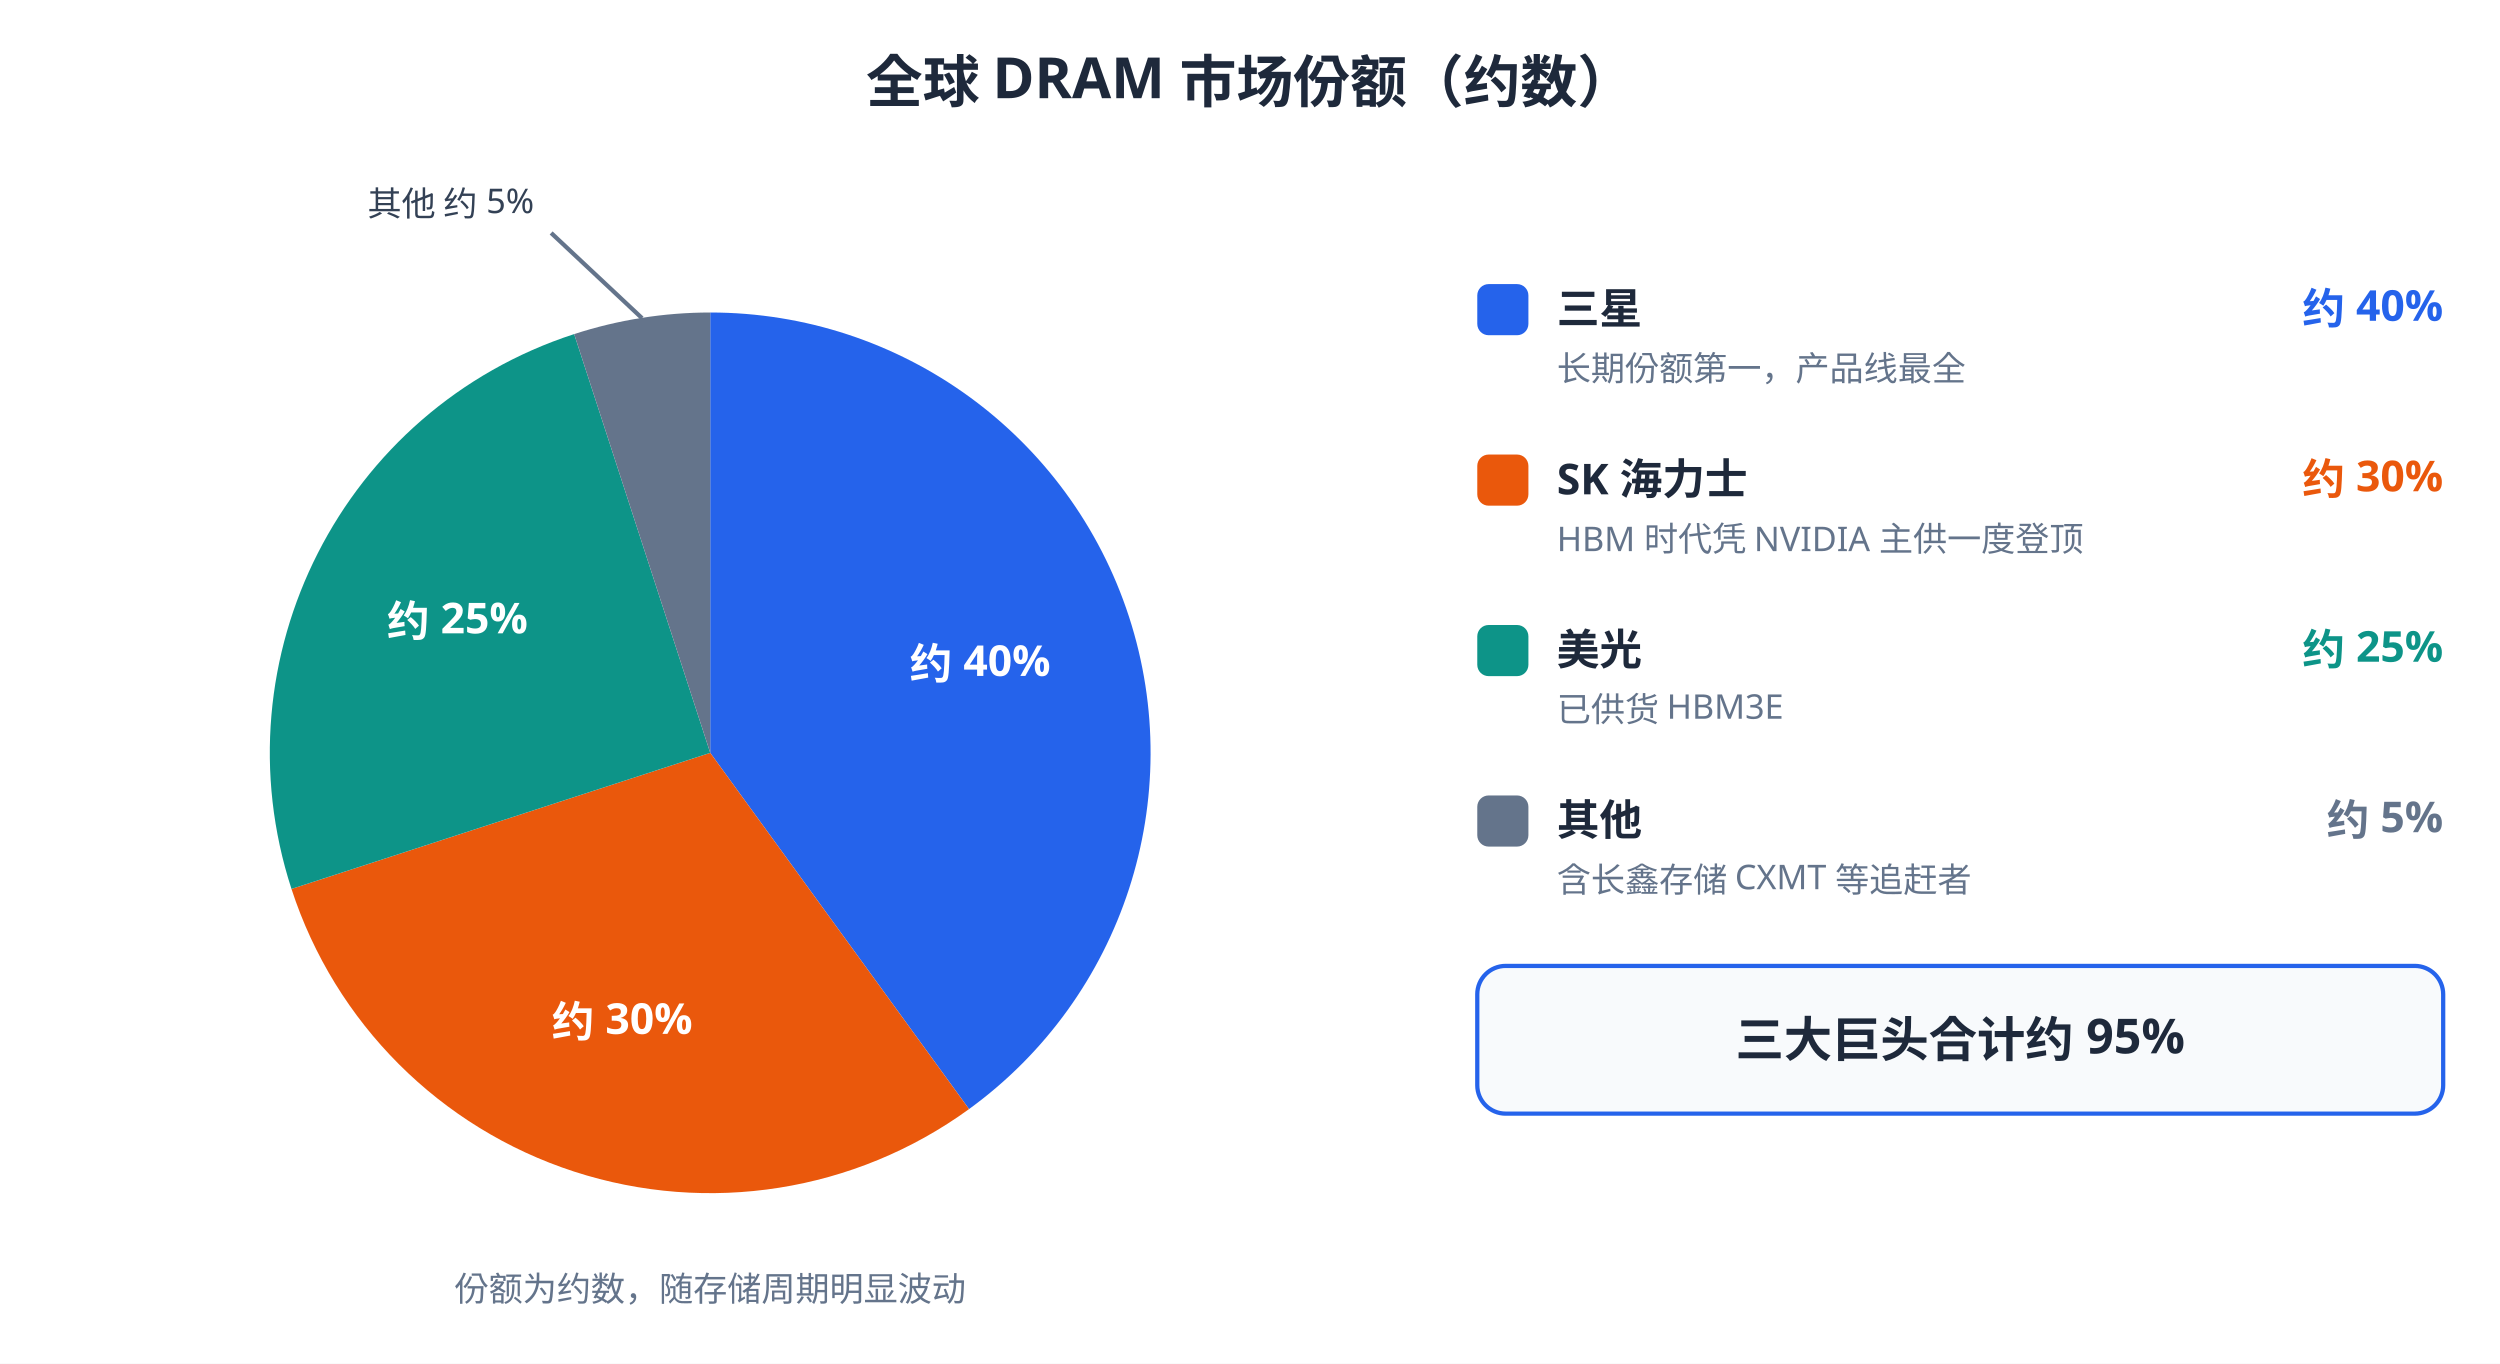
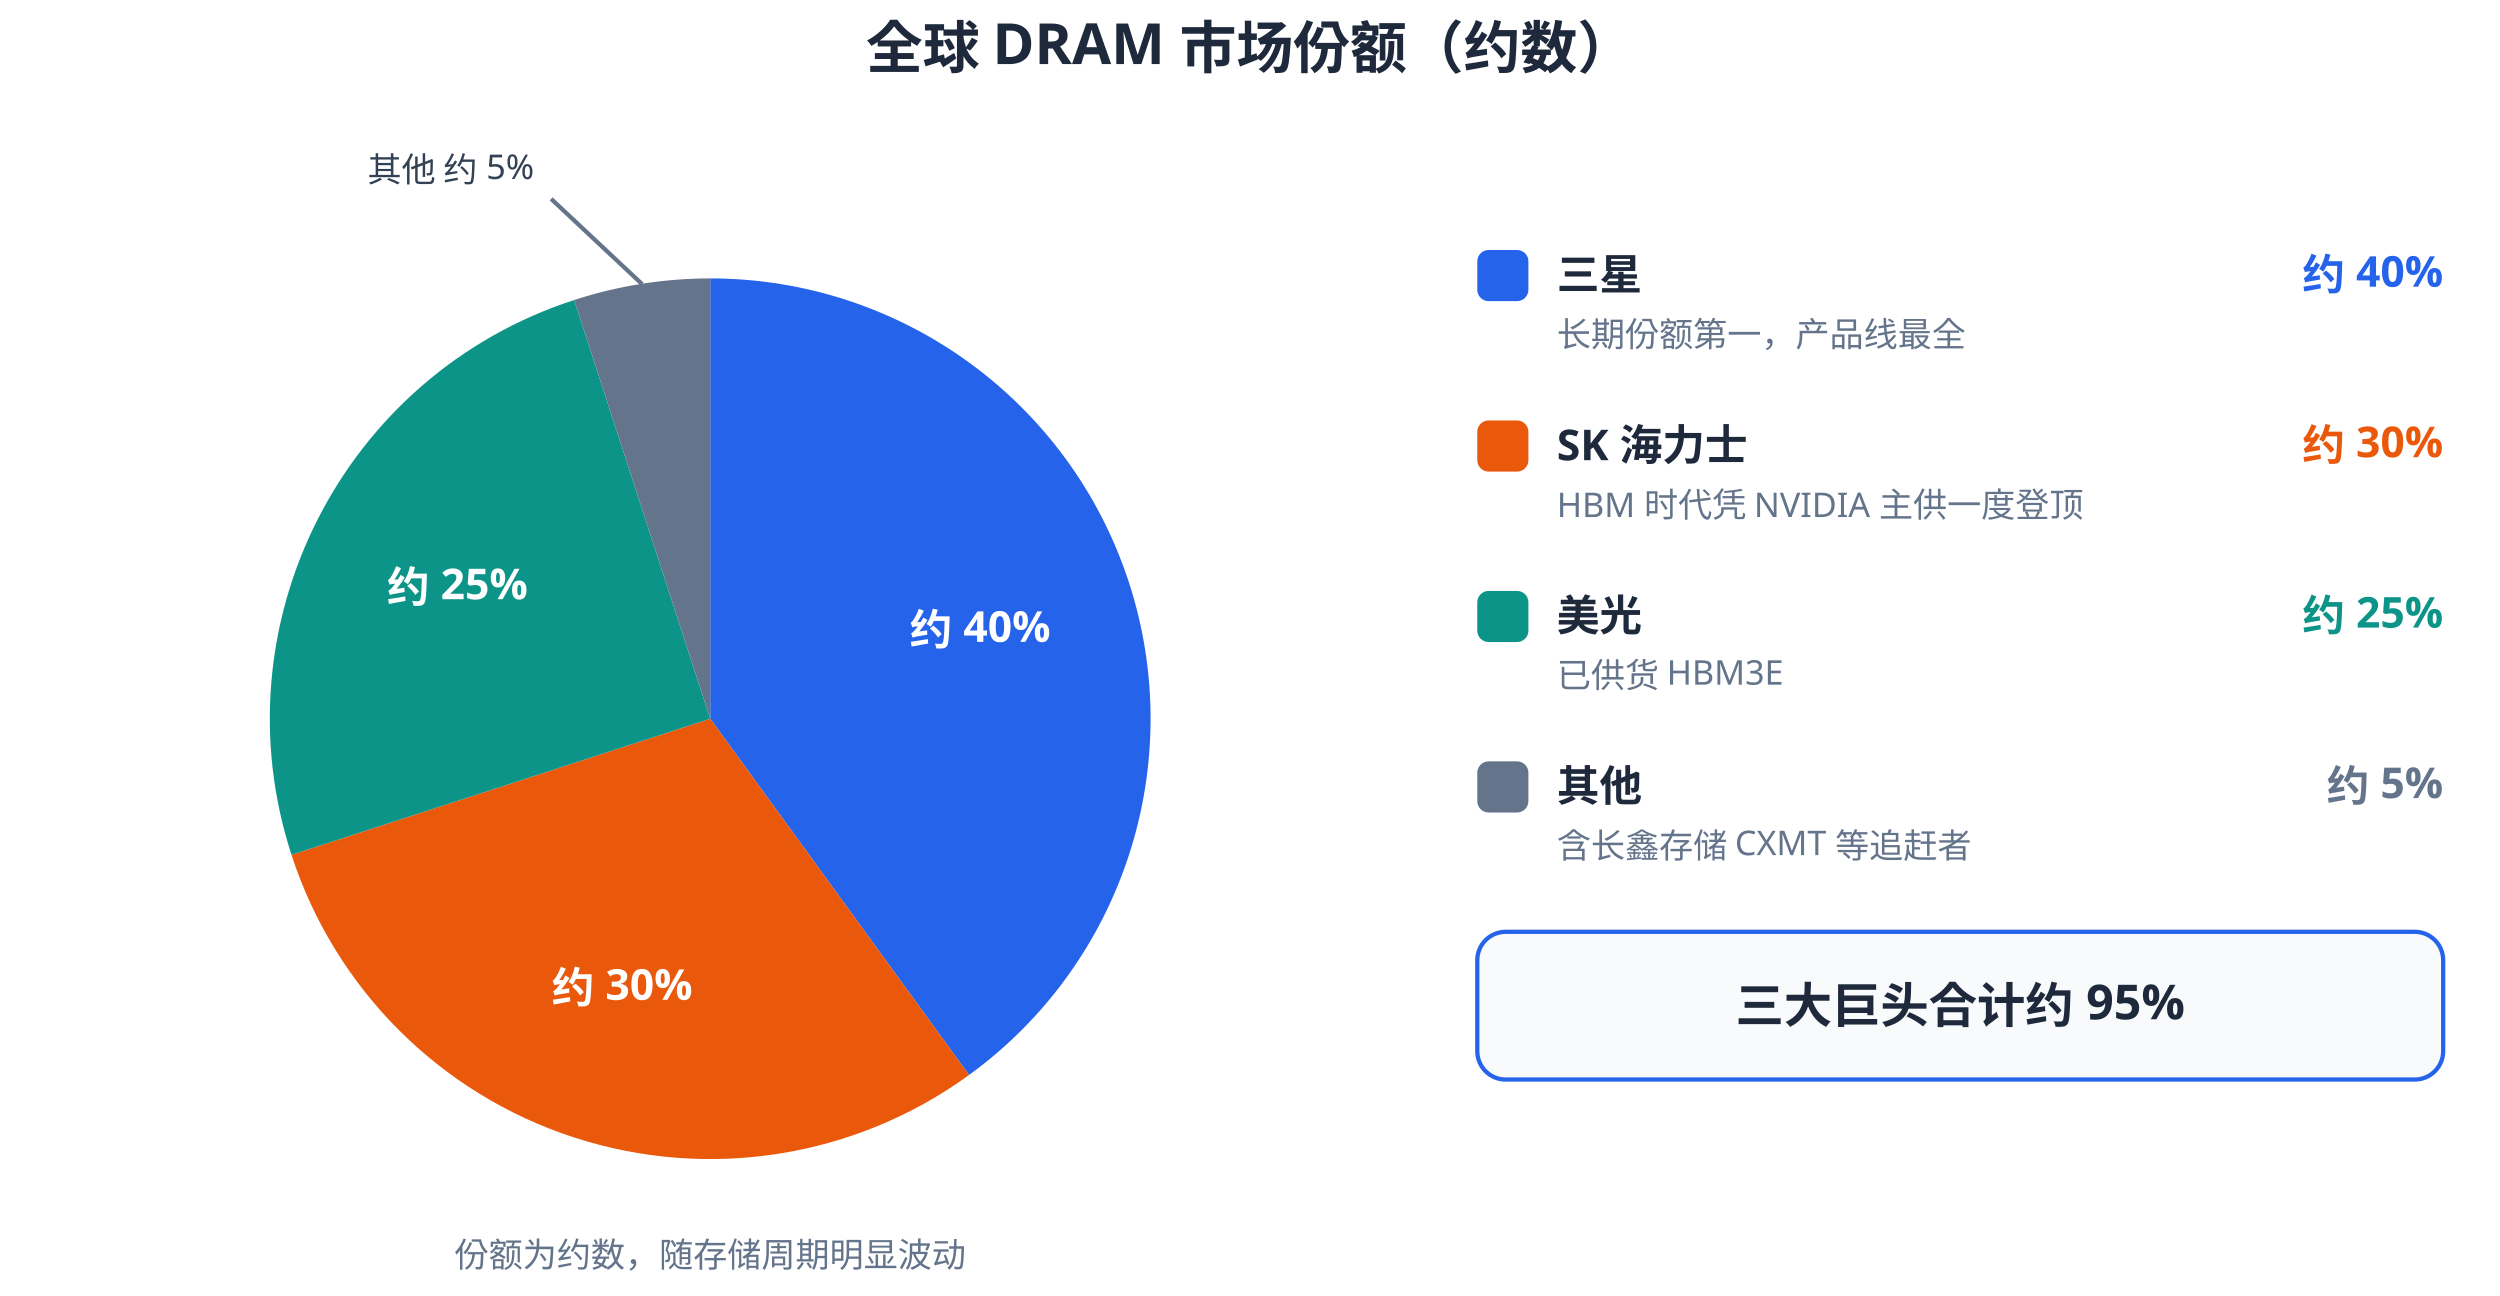
- <svg xmlns="http://www.w3.org/2000/svg" viewBox="0 0 880 480" font-family="'PingFang SC','Microsoft YaHei',sans-serif">
+ <svg xmlns="http://www.w3.org/2000/svg" viewBox="0 12 880 456" font-family="'PingFang SC','Microsoft YaHei',sans-serif">
  <rect x="0" y="0" width="880" height="480" fill="#ffffff" />
  <text x="440" y="36" text-anchor="middle" fill="#1e293b" font-size="20" font-weight="bold">全球 DRAM 市场份额（约数）</text>
  <path d="M 250 265 L 250 110 A 155 155 0 0 1 341.1 390.4 Z" fill="#2563eb" />
  <path d="M 250 265 L 341.1 390.4 A 155 155 0 0 1 102.6 312.9 Z" fill="#ea580c" />
  <path d="M 250 265 L 102.6 312.9 A 155 155 0 0 1 202.1 117.6 Z" fill="#0d9488" />
  <path d="M 250 265 L 202.1 117.6 A 155 155 0 0 1 250 110 Z" fill="#64748b" />
  <text x="345" y="239" text-anchor="middle" fill="#ffffff" font-size="15" font-weight="bold">约 40%</text>
  <text x="219" y="365" text-anchor="middle" fill="#ffffff" font-size="15" font-weight="bold">约 30%</text>
  <text x="161" y="224" text-anchor="middle" fill="#ffffff" font-size="15" font-weight="bold">约 25%</text>
  <line x1="226" y1="112" x2="194" y2="82" stroke="#64748b" stroke-width="1.5" />
  <text x="188" y="76" text-anchor="end" fill="#334155" font-size="12">其他 约 5%</text>
  <rect x="520" y="100" width="18" height="18" rx="4" fill="#2563eb" />
  <text x="548" y="114" fill="#1e293b" font-size="15" font-weight="bold">三星</text>
  <text x="860" y="114" text-anchor="end" fill="#2563eb" font-size="15" font-weight="bold">约 40%</text>
  <text x="548" y="134" fill="#64748b" font-size="12">长期份额第一，产品线最全</text>
  <rect x="520" y="160" width="18" height="18" rx="4" fill="#ea580c" />
  <text x="548" y="174" fill="#1e293b" font-size="15" font-weight="bold">SK 海力士</text>
  <text x="860" y="174" text-anchor="end" fill="#ea580c" font-size="15" font-weight="bold">约 30%</text>
  <text x="548" y="194" fill="#64748b" font-size="12">HBM 时代凭 NVIDIA 主供一度登顶</text>
  <rect x="520" y="220" width="18" height="18" rx="4" fill="#0d9488" />
  <text x="548" y="234" fill="#1e293b" font-size="15" font-weight="bold">美光</text>
  <text x="860" y="234" text-anchor="end" fill="#0d9488" font-size="15" font-weight="bold">约 25%</text>
  <text x="548" y="254" fill="#64748b" font-size="12">已供货 HBM3E</text>
  <rect x="520" y="280" width="18" height="18" rx="4" fill="#64748b" />
  <text x="548" y="294" fill="#1e293b" font-size="15" font-weight="bold">其他</text>
  <text x="860" y="294" text-anchor="end" fill="#64748b" font-size="15" font-weight="bold">约 5%</text>
  <text x="548" y="314" fill="#64748b" font-size="12">含长鑫存储 CXMT 等追赶者</text>
  <rect x="520" y="340" width="340" height="52" rx="10" fill="#f8fafc" stroke="#2563eb" stroke-width="1.5" />
  <text x="690" y="372" text-anchor="middle" fill="#1e293b" font-size="17" font-weight="bold">三大巨头合计约 95%</text>
  <text x="250" y="458" text-anchor="middle" fill="#64748b" font-size="12">份额为约数，随存储周期明显波动</text>
</svg>
